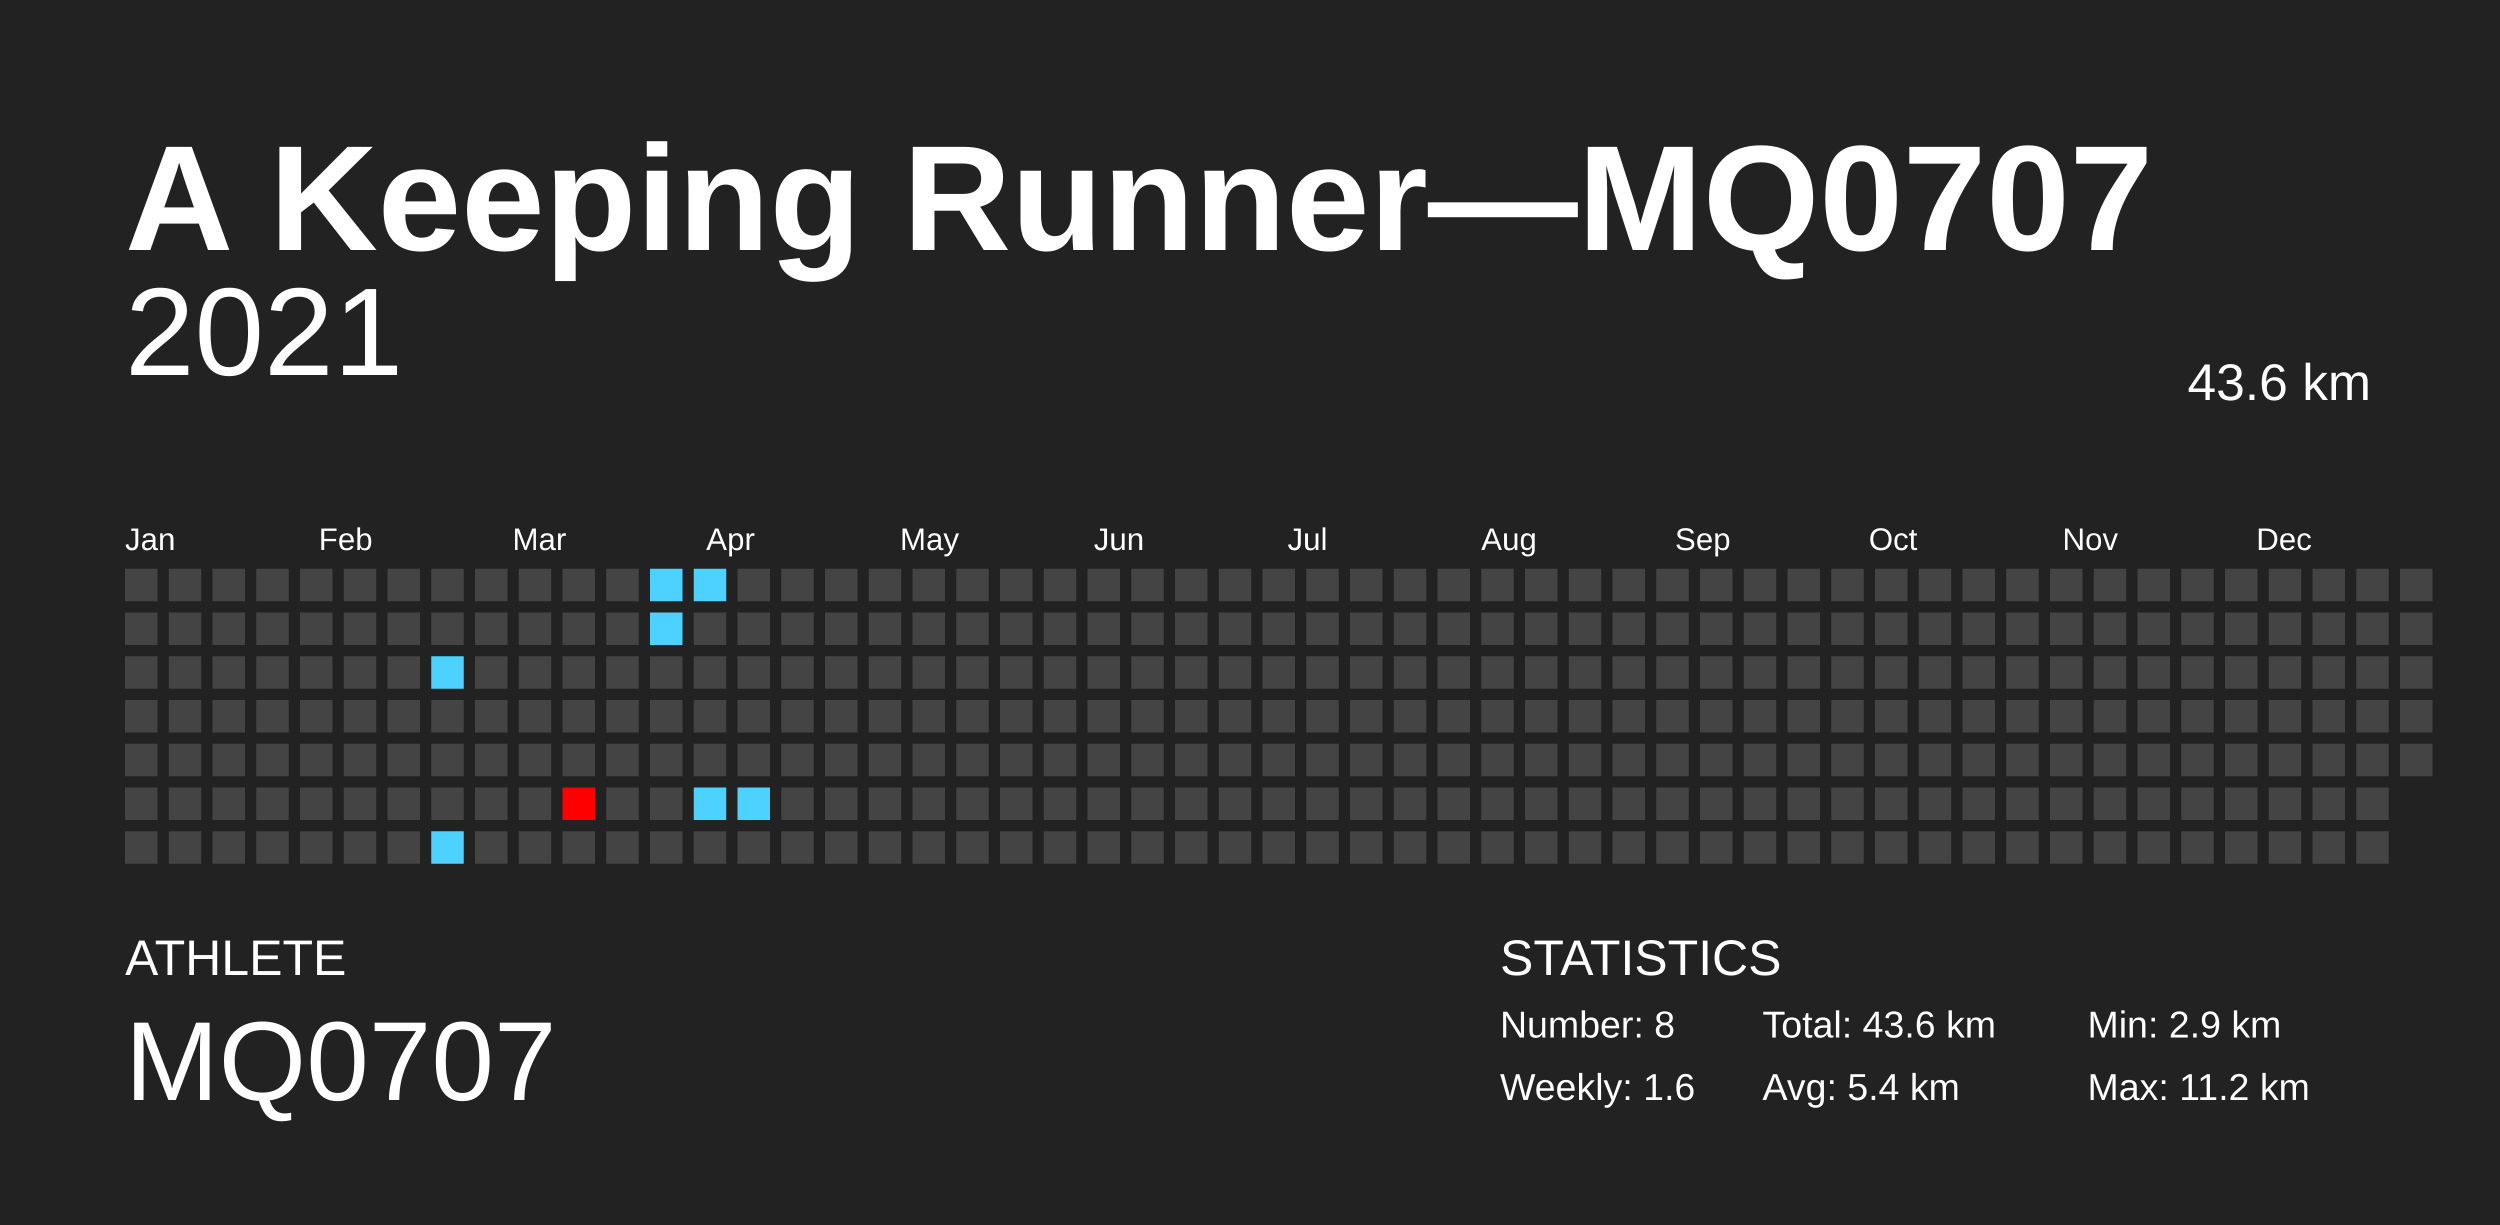
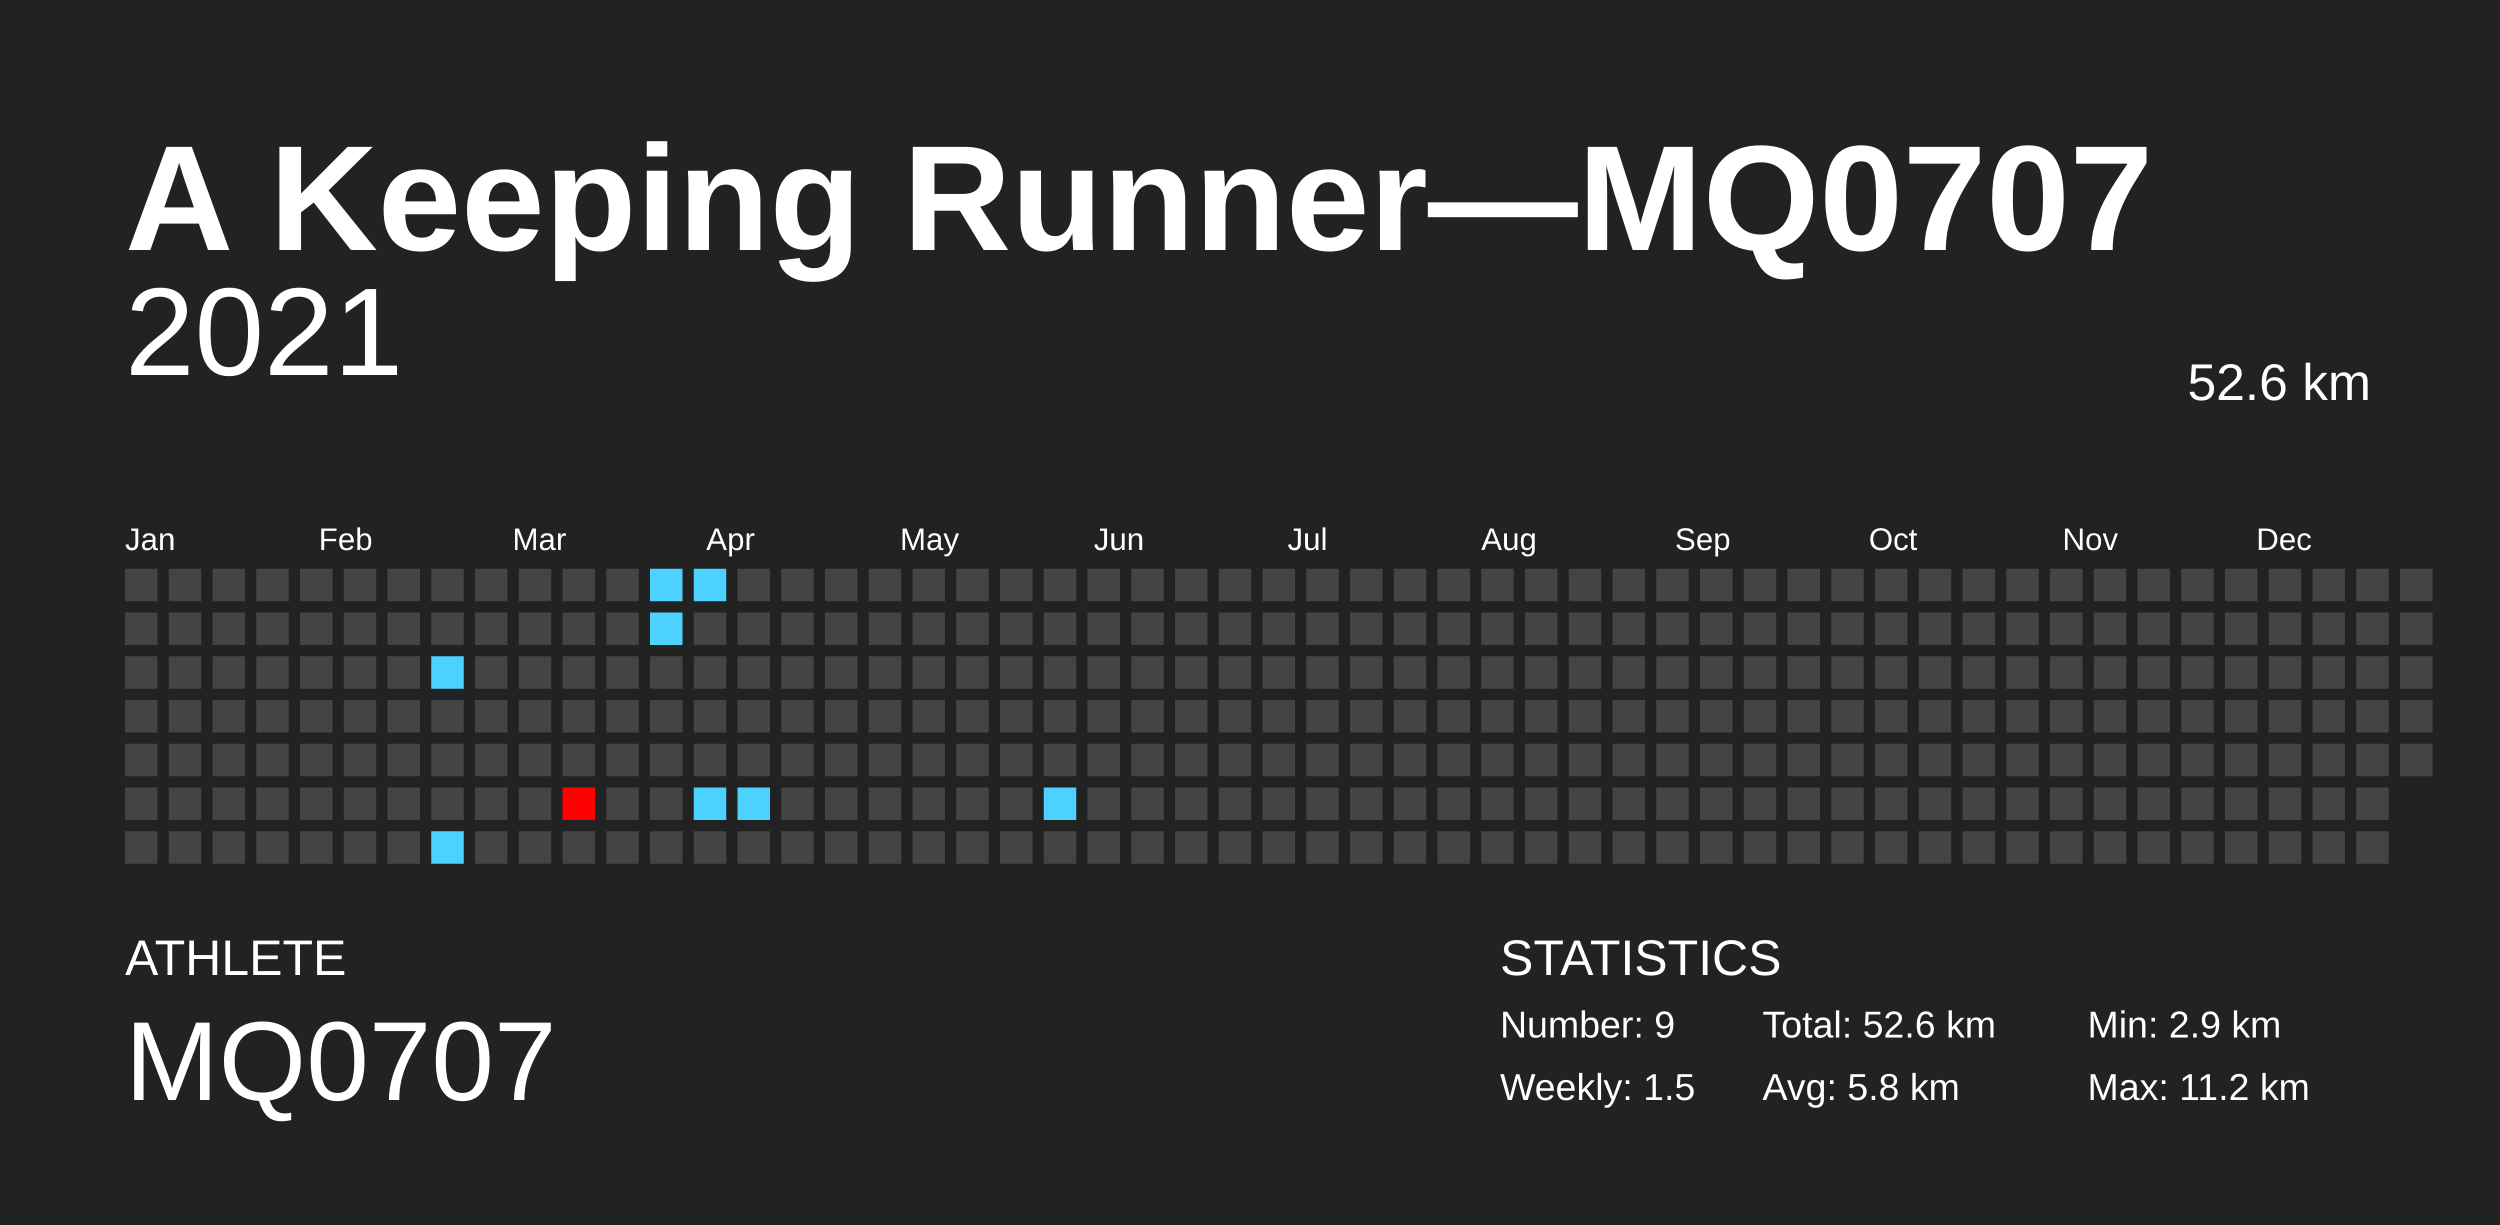
<svg xmlns="http://www.w3.org/2000/svg" baseProfile="full" height="98mm" version="1.1" viewBox="0,0,200,98" width="200mm">
  <defs />
  <rect fill="#222222" height="98" width="200" x="0" y="0" />
  <text fill="#FFFFFF" style="font-size:12px; font-family:Arial; font-weight:bold;" x="10" y="20">A Keeping Runner—MQ0707</text>
  <text fill="#FFFFFF" style="font-size:4px; font-family:Arial" x="10" y="78">ATHLETE</text>
  <text fill="#FFFFFF" style="font-size:9px; font-family:Arial" x="10" y="88">MQ0707</text>
  <text fill="#FFFFFF" style="font-size:4px; font-family:Arial" x="120" y="78">STATISTICS</text>
-   <text fill="#FFFFFF" style="font-size:3px; font-family:Arial" x="120" y="83">Number: 8</text>
-   <text fill="#FFFFFF" style="font-size:3px; font-family:Arial" x="120" y="88">Weekly: 1.6</text>
-   <text fill="#FFFFFF" style="font-size:3px; font-family:Arial" x="141" y="83">Total: 43.6 km</text>
-   <text fill="#FFFFFF" style="font-size:3px; font-family:Arial" x="141" y="88">Avg: 5.4 km</text>
+   <text fill="#FFFFFF" style="font-size:3px; font-family:Arial" x="120" y="83">Number: 9</text>
+   <text fill="#FFFFFF" style="font-size:3px; font-family:Arial" x="120" y="88">Weekly: 1.5</text>
+   <text fill="#FFFFFF" style="font-size:3px; font-family:Arial" x="141" y="83">Total: 52.6 km</text>
+   <text fill="#FFFFFF" style="font-size:3px; font-family:Arial" x="141" y="88">Avg: 5.8 km</text>
  <text fill="#FFFFFF" style="font-size:3px; font-family:Arial" x="167" y="83">Min: 2.9 km</text>
  <text fill="#FFFFFF" style="font-size:3px; font-family:Arial" x="167" y="88">Max: 11.2 km</text>
  <text alignment-baseline="hanging" fill="#FFFFFF" style="font-size:10.0px; font-family:Arial;" x="10" y="30">2021</text>
-   <text alignment-baseline="hanging" fill="#FFFFFF" style="font-size:4.125px; font-family:Arial;" x="175" y="32">43.6 km</text>
+   <text alignment-baseline="hanging" fill="#FFFFFF" style="font-size:4.125px; font-family:Arial;" x="175" y="32">52.6 km</text>
  <text fill="#FFFFFF" style="font-size:2.5px; font-family:Arial" x="10.0" y="44">Jan</text>
  <text fill="#FFFFFF" style="font-size:2.5px; font-family:Arial" x="25.5" y="44">Feb</text>
  <text fill="#FFFFFF" style="font-size:2.5px; font-family:Arial" x="41.0" y="44">Mar</text>
  <text fill="#FFFFFF" style="font-size:2.5px; font-family:Arial" x="56.5" y="44">Apr</text>
  <text fill="#FFFFFF" style="font-size:2.5px; font-family:Arial" x="72.0" y="44">May</text>
  <text fill="#FFFFFF" style="font-size:2.5px; font-family:Arial" x="87.5" y="44">Jun</text>
  <text fill="#FFFFFF" style="font-size:2.5px; font-family:Arial" x="103.0" y="44">Jul</text>
  <text fill="#FFFFFF" style="font-size:2.5px; font-family:Arial" x="118.5" y="44">Aug</text>
  <text fill="#FFFFFF" style="font-size:2.5px; font-family:Arial" x="134.0" y="44">Sep</text>
  <text fill="#FFFFFF" style="font-size:2.5px; font-family:Arial" x="149.5" y="44">Oct</text>
  <text fill="#FFFFFF" style="font-size:2.5px; font-family:Arial" x="165.0" y="44">Nov</text>
  <text fill="#FFFFFF" style="font-size:2.5px; font-family:Arial" x="180.5" y="44">Dec</text>
  <rect fill="#444444" height="2.6" width="2.6" x="10.0" y="45.5" />
  <rect fill="#444444" height="2.6" width="2.6" x="10.0" y="49.0" />
  <rect fill="#444444" height="2.6" width="2.6" x="10.0" y="52.5" />
  <rect fill="#444444" height="2.6" width="2.6" x="10.0" y="56.0" />
  <rect fill="#444444" height="2.6" width="2.6" x="10.0" y="59.5" />
  <rect fill="#444444" height="2.6" width="2.6" x="10.0" y="63.0" />
  <rect fill="#444444" height="2.6" width="2.6" x="10.0" y="66.5" />
  <rect fill="#444444" height="2.6" width="2.6" x="13.5" y="45.5" />
  <rect fill="#444444" height="2.6" width="2.6" x="13.5" y="49.0" />
  <rect fill="#444444" height="2.6" width="2.6" x="13.5" y="52.5" />
  <rect fill="#444444" height="2.6" width="2.6" x="13.5" y="56.0" />
  <rect fill="#444444" height="2.6" width="2.6" x="13.5" y="59.5" />
  <rect fill="#444444" height="2.6" width="2.6" x="13.5" y="63.0" />
  <rect fill="#444444" height="2.6" width="2.6" x="13.5" y="66.5" />
  <rect fill="#444444" height="2.6" width="2.6" x="17.0" y="45.5" />
  <rect fill="#444444" height="2.6" width="2.6" x="17.0" y="49.0" />
  <rect fill="#444444" height="2.6" width="2.6" x="17.0" y="52.5" />
  <rect fill="#444444" height="2.6" width="2.6" x="17.0" y="56.0" />
  <rect fill="#444444" height="2.6" width="2.6" x="17.0" y="59.5" />
  <rect fill="#444444" height="2.6" width="2.6" x="17.0" y="63.0" />
  <rect fill="#444444" height="2.6" width="2.6" x="17.0" y="66.5" />
  <rect fill="#444444" height="2.6" width="2.6" x="20.5" y="45.5" />
  <rect fill="#444444" height="2.6" width="2.6" x="20.5" y="49.0" />
  <rect fill="#444444" height="2.6" width="2.6" x="20.5" y="52.5" />
  <rect fill="#444444" height="2.6" width="2.6" x="20.5" y="56.0" />
  <rect fill="#444444" height="2.6" width="2.6" x="20.5" y="59.5" />
  <rect fill="#444444" height="2.6" width="2.6" x="20.5" y="63.0" />
  <rect fill="#444444" height="2.6" width="2.6" x="20.5" y="66.5" />
  <rect fill="#444444" height="2.6" width="2.6" x="24.0" y="45.5" />
  <rect fill="#444444" height="2.6" width="2.6" x="24.0" y="49.0" />
  <rect fill="#444444" height="2.6" width="2.6" x="24.0" y="52.5" />
  <rect fill="#444444" height="2.6" width="2.6" x="24.0" y="56.0" />
  <rect fill="#444444" height="2.6" width="2.6" x="24.0" y="59.5" />
  <rect fill="#444444" height="2.6" width="2.6" x="24.0" y="63.0" />
  <rect fill="#444444" height="2.6" width="2.6" x="24.0" y="66.5" />
  <rect fill="#444444" height="2.6" width="2.6" x="27.5" y="45.5" />
  <rect fill="#444444" height="2.6" width="2.6" x="27.5" y="49.0" />
  <rect fill="#444444" height="2.6" width="2.6" x="27.5" y="52.5" />
  <rect fill="#444444" height="2.6" width="2.6" x="27.5" y="56.0" />
  <rect fill="#444444" height="2.6" width="2.6" x="27.5" y="59.5" />
  <rect fill="#444444" height="2.6" width="2.6" x="27.5" y="63.0" />
  <rect fill="#444444" height="2.6" width="2.6" x="27.5" y="66.5" />
  <rect fill="#444444" height="2.6" width="2.6" x="31.0" y="45.5" />
  <rect fill="#444444" height="2.6" width="2.6" x="31.0" y="49.0" />
  <rect fill="#444444" height="2.6" width="2.6" x="31.0" y="52.5" />
  <rect fill="#444444" height="2.6" width="2.6" x="31.0" y="56.0" />
  <rect fill="#444444" height="2.6" width="2.6" x="31.0" y="59.5" />
  <rect fill="#444444" height="2.6" width="2.6" x="31.0" y="63.0" />
  <rect fill="#444444" height="2.6" width="2.6" x="31.0" y="66.5" />
  <rect fill="#444444" height="2.6" width="2.6" x="34.5" y="45.5" />
  <rect fill="#444444" height="2.6" width="2.6" x="34.5" y="49.0" />
  <rect fill="#4dd2ff" height="2.6" width="2.6" x="34.5" y="52.5" />
  <rect fill="#444444" height="2.6" width="2.6" x="34.5" y="56.0" />
  <rect fill="#444444" height="2.6" width="2.6" x="34.5" y="59.5" />
  <rect fill="#444444" height="2.6" width="2.6" x="34.5" y="63.0" />
  <rect fill="#4dd2ff" height="2.6" width="2.6" x="34.5" y="66.5" />
  <rect fill="#444444" height="2.6" width="2.6" x="38.0" y="45.5" />
  <rect fill="#444444" height="2.6" width="2.6" x="38.0" y="49.0" />
  <rect fill="#444444" height="2.6" width="2.6" x="38.0" y="52.5" />
  <rect fill="#444444" height="2.6" width="2.6" x="38.0" y="56.0" />
  <rect fill="#444444" height="2.6" width="2.6" x="38.0" y="59.5" />
  <rect fill="#444444" height="2.6" width="2.6" x="38.0" y="63.0" />
  <rect fill="#444444" height="2.6" width="2.6" x="38.0" y="66.5" />
  <rect fill="#444444" height="2.6" width="2.6" x="41.5" y="45.5" />
  <rect fill="#444444" height="2.6" width="2.6" x="41.5" y="49.0" />
  <rect fill="#444444" height="2.6" width="2.6" x="41.5" y="52.5" />
  <rect fill="#444444" height="2.6" width="2.6" x="41.5" y="56.0" />
  <rect fill="#444444" height="2.6" width="2.6" x="41.5" y="59.5" />
  <rect fill="#444444" height="2.6" width="2.6" x="41.5" y="63.0" />
  <rect fill="#444444" height="2.6" width="2.6" x="41.5" y="66.5" />
  <rect fill="#444444" height="2.6" width="2.6" x="45.0" y="45.5" />
  <rect fill="#444444" height="2.6" width="2.6" x="45.0" y="49.0" />
  <rect fill="#444444" height="2.6" width="2.6" x="45.0" y="52.5" />
  <rect fill="#444444" height="2.6" width="2.6" x="45.0" y="56.0" />
  <rect fill="#444444" height="2.6" width="2.6" x="45.0" y="59.5" />
  <rect fill="#ff0000" height="2.6" width="2.6" x="45.0" y="63.0" />
  <rect fill="#444444" height="2.6" width="2.6" x="45.0" y="66.5" />
  <rect fill="#444444" height="2.6" width="2.6" x="48.5" y="45.5" />
  <rect fill="#444444" height="2.6" width="2.6" x="48.5" y="49.0" />
  <rect fill="#444444" height="2.6" width="2.6" x="48.5" y="52.5" />
  <rect fill="#444444" height="2.6" width="2.6" x="48.5" y="56.0" />
  <rect fill="#444444" height="2.6" width="2.6" x="48.5" y="59.5" />
  <rect fill="#444444" height="2.6" width="2.6" x="48.5" y="63.0" />
  <rect fill="#444444" height="2.6" width="2.6" x="48.5" y="66.5" />
  <rect fill="#4dd2ff" height="2.6" width="2.6" x="52.0" y="45.5" />
  <rect fill="#4dd2ff" height="2.6" width="2.6" x="52.0" y="49.0" />
  <rect fill="#444444" height="2.6" width="2.6" x="52.0" y="52.5" />
  <rect fill="#444444" height="2.6" width="2.6" x="52.0" y="56.0" />
  <rect fill="#444444" height="2.6" width="2.6" x="52.0" y="59.5" />
  <rect fill="#444444" height="2.6" width="2.6" x="52.0" y="63.0" />
  <rect fill="#444444" height="2.6" width="2.6" x="52.0" y="66.5" />
  <rect fill="#4dd2ff" height="2.6" width="2.6" x="55.5" y="45.5" />
  <rect fill="#444444" height="2.6" width="2.6" x="55.5" y="49.0" />
  <rect fill="#444444" height="2.6" width="2.6" x="55.5" y="52.5" />
  <rect fill="#444444" height="2.6" width="2.6" x="55.5" y="56.0" />
  <rect fill="#444444" height="2.6" width="2.6" x="55.5" y="59.5" />
  <rect fill="#4dd2ff" height="2.6" width="2.6" x="55.5" y="63.0" />
  <rect fill="#444444" height="2.6" width="2.6" x="55.5" y="66.5" />
  <rect fill="#444444" height="2.6" width="2.6" x="59.0" y="45.5" />
  <rect fill="#444444" height="2.6" width="2.6" x="59.0" y="49.0" />
  <rect fill="#444444" height="2.6" width="2.6" x="59.0" y="52.5" />
  <rect fill="#444444" height="2.6" width="2.6" x="59.0" y="56.0" />
  <rect fill="#444444" height="2.6" width="2.6" x="59.0" y="59.5" />
  <rect fill="#4dd2ff" height="2.6" width="2.6" x="59.0" y="63.0" />
  <rect fill="#444444" height="2.6" width="2.6" x="59.0" y="66.5" />
  <rect fill="#444444" height="2.6" width="2.6" x="62.5" y="45.5" />
  <rect fill="#444444" height="2.6" width="2.6" x="62.5" y="49.0" />
  <rect fill="#444444" height="2.6" width="2.6" x="62.5" y="52.5" />
  <rect fill="#444444" height="2.6" width="2.6" x="62.5" y="56.0" />
  <rect fill="#444444" height="2.6" width="2.6" x="62.5" y="59.5" />
  <rect fill="#444444" height="2.6" width="2.6" x="62.5" y="63.0" />
  <rect fill="#444444" height="2.6" width="2.6" x="62.5" y="66.5" />
  <rect fill="#444444" height="2.6" width="2.6" x="66.0" y="45.5" />
  <rect fill="#444444" height="2.6" width="2.6" x="66.0" y="49.0" />
  <rect fill="#444444" height="2.6" width="2.6" x="66.0" y="52.5" />
  <rect fill="#444444" height="2.6" width="2.6" x="66.0" y="56.0" />
  <rect fill="#444444" height="2.6" width="2.6" x="66.0" y="59.5" />
  <rect fill="#444444" height="2.6" width="2.6" x="66.0" y="63.0" />
  <rect fill="#444444" height="2.6" width="2.6" x="66.0" y="66.5" />
  <rect fill="#444444" height="2.6" width="2.6" x="69.5" y="45.5" />
  <rect fill="#444444" height="2.6" width="2.6" x="69.5" y="49.0" />
  <rect fill="#444444" height="2.6" width="2.6" x="69.5" y="52.5" />
  <rect fill="#444444" height="2.6" width="2.6" x="69.5" y="56.0" />
  <rect fill="#444444" height="2.6" width="2.6" x="69.5" y="59.5" />
  <rect fill="#444444" height="2.6" width="2.6" x="69.5" y="63.0" />
  <rect fill="#444444" height="2.6" width="2.6" x="69.5" y="66.5" />
  <rect fill="#444444" height="2.6" width="2.6" x="73.0" y="45.5" />
  <rect fill="#444444" height="2.6" width="2.6" x="73.0" y="49.0" />
  <rect fill="#444444" height="2.6" width="2.6" x="73.0" y="52.5" />
  <rect fill="#444444" height="2.6" width="2.6" x="73.0" y="56.0" />
  <rect fill="#444444" height="2.6" width="2.6" x="73.0" y="59.5" />
  <rect fill="#444444" height="2.6" width="2.6" x="73.0" y="63.0" />
  <rect fill="#444444" height="2.6" width="2.6" x="73.0" y="66.5" />
  <rect fill="#444444" height="2.6" width="2.6" x="76.5" y="45.5" />
  <rect fill="#444444" height="2.6" width="2.6" x="76.5" y="49.0" />
  <rect fill="#444444" height="2.6" width="2.6" x="76.5" y="52.5" />
  <rect fill="#444444" height="2.6" width="2.6" x="76.5" y="56.0" />
  <rect fill="#444444" height="2.6" width="2.6" x="76.5" y="59.5" />
  <rect fill="#444444" height="2.6" width="2.6" x="76.5" y="63.0" />
  <rect fill="#444444" height="2.6" width="2.6" x="76.5" y="66.5" />
  <rect fill="#444444" height="2.6" width="2.6" x="80.0" y="45.5" />
  <rect fill="#444444" height="2.6" width="2.6" x="80.0" y="49.0" />
  <rect fill="#444444" height="2.6" width="2.6" x="80.0" y="52.5" />
  <rect fill="#444444" height="2.6" width="2.6" x="80.0" y="56.0" />
  <rect fill="#444444" height="2.6" width="2.6" x="80.0" y="59.5" />
  <rect fill="#444444" height="2.6" width="2.6" x="80.0" y="63.0" />
  <rect fill="#444444" height="2.6" width="2.6" x="80.0" y="66.5" />
  <rect fill="#444444" height="2.6" width="2.6" x="83.5" y="45.5" />
  <rect fill="#444444" height="2.6" width="2.6" x="83.5" y="49.0" />
  <rect fill="#444444" height="2.6" width="2.6" x="83.5" y="52.5" />
  <rect fill="#444444" height="2.6" width="2.6" x="83.5" y="56.0" />
  <rect fill="#444444" height="2.6" width="2.6" x="83.5" y="59.5" />
-   <rect fill="#444444" height="2.6" width="2.6" x="83.5" y="63.0" />
+   <rect fill="#4dd2ff" height="2.6" width="2.6" x="83.5" y="63.0" />
  <rect fill="#444444" height="2.6" width="2.6" x="83.5" y="66.5" />
  <rect fill="#444444" height="2.6" width="2.6" x="87.0" y="45.5" />
  <rect fill="#444444" height="2.6" width="2.6" x="87.0" y="49.0" />
  <rect fill="#444444" height="2.6" width="2.6" x="87.0" y="52.5" />
  <rect fill="#444444" height="2.6" width="2.6" x="87.0" y="56.0" />
  <rect fill="#444444" height="2.6" width="2.6" x="87.0" y="59.5" />
  <rect fill="#444444" height="2.6" width="2.6" x="87.0" y="63.0" />
  <rect fill="#444444" height="2.6" width="2.6" x="87.0" y="66.5" />
  <rect fill="#444444" height="2.6" width="2.6" x="90.5" y="45.5" />
  <rect fill="#444444" height="2.6" width="2.6" x="90.5" y="49.0" />
  <rect fill="#444444" height="2.6" width="2.6" x="90.5" y="52.5" />
  <rect fill="#444444" height="2.6" width="2.6" x="90.5" y="56.0" />
  <rect fill="#444444" height="2.6" width="2.6" x="90.5" y="59.5" />
  <rect fill="#444444" height="2.6" width="2.6" x="90.5" y="63.0" />
  <rect fill="#444444" height="2.6" width="2.6" x="90.5" y="66.5" />
  <rect fill="#444444" height="2.6" width="2.6" x="94.0" y="45.5" />
  <rect fill="#444444" height="2.6" width="2.6" x="94.0" y="49.0" />
  <rect fill="#444444" height="2.6" width="2.6" x="94.0" y="52.5" />
  <rect fill="#444444" height="2.6" width="2.6" x="94.0" y="56.0" />
  <rect fill="#444444" height="2.6" width="2.6" x="94.0" y="59.5" />
  <rect fill="#444444" height="2.6" width="2.6" x="94.0" y="63.0" />
  <rect fill="#444444" height="2.6" width="2.6" x="94.0" y="66.5" />
  <rect fill="#444444" height="2.6" width="2.6" x="97.5" y="45.5" />
  <rect fill="#444444" height="2.6" width="2.6" x="97.5" y="49.0" />
  <rect fill="#444444" height="2.6" width="2.6" x="97.5" y="52.5" />
  <rect fill="#444444" height="2.6" width="2.6" x="97.5" y="56.0" />
  <rect fill="#444444" height="2.6" width="2.6" x="97.5" y="59.5" />
  <rect fill="#444444" height="2.6" width="2.6" x="97.5" y="63.0" />
  <rect fill="#444444" height="2.6" width="2.6" x="97.5" y="66.5" />
  <rect fill="#444444" height="2.6" width="2.6" x="101.0" y="45.5" />
  <rect fill="#444444" height="2.6" width="2.6" x="101.0" y="49.0" />
  <rect fill="#444444" height="2.6" width="2.6" x="101.0" y="52.5" />
  <rect fill="#444444" height="2.6" width="2.6" x="101.0" y="56.0" />
  <rect fill="#444444" height="2.6" width="2.6" x="101.0" y="59.5" />
  <rect fill="#444444" height="2.6" width="2.6" x="101.0" y="63.0" />
  <rect fill="#444444" height="2.6" width="2.6" x="101.0" y="66.5" />
  <rect fill="#444444" height="2.6" width="2.6" x="104.5" y="45.5" />
  <rect fill="#444444" height="2.6" width="2.6" x="104.5" y="49.0" />
  <rect fill="#444444" height="2.6" width="2.6" x="104.5" y="52.5" />
  <rect fill="#444444" height="2.6" width="2.6" x="104.5" y="56.0" />
  <rect fill="#444444" height="2.6" width="2.6" x="104.5" y="59.5" />
  <rect fill="#444444" height="2.6" width="2.6" x="104.5" y="63.0" />
  <rect fill="#444444" height="2.6" width="2.6" x="104.5" y="66.5" />
  <rect fill="#444444" height="2.6" width="2.6" x="108.0" y="45.5" />
  <rect fill="#444444" height="2.6" width="2.6" x="108.0" y="49.0" />
  <rect fill="#444444" height="2.6" width="2.6" x="108.0" y="52.5" />
  <rect fill="#444444" height="2.6" width="2.6" x="108.0" y="56.0" />
  <rect fill="#444444" height="2.6" width="2.6" x="108.0" y="59.5" />
  <rect fill="#444444" height="2.6" width="2.6" x="108.0" y="63.0" />
  <rect fill="#444444" height="2.6" width="2.6" x="108.0" y="66.5" />
  <rect fill="#444444" height="2.6" width="2.6" x="111.5" y="45.5" />
  <rect fill="#444444" height="2.6" width="2.6" x="111.5" y="49.0" />
  <rect fill="#444444" height="2.6" width="2.6" x="111.5" y="52.5" />
  <rect fill="#444444" height="2.6" width="2.6" x="111.5" y="56.0" />
  <rect fill="#444444" height="2.6" width="2.6" x="111.5" y="59.5" />
  <rect fill="#444444" height="2.6" width="2.6" x="111.5" y="63.0" />
  <rect fill="#444444" height="2.6" width="2.6" x="111.5" y="66.5" />
  <rect fill="#444444" height="2.6" width="2.6" x="115.0" y="45.5" />
  <rect fill="#444444" height="2.6" width="2.6" x="115.0" y="49.0" />
  <rect fill="#444444" height="2.6" width="2.6" x="115.0" y="52.5" />
  <rect fill="#444444" height="2.6" width="2.6" x="115.0" y="56.0" />
  <rect fill="#444444" height="2.6" width="2.6" x="115.0" y="59.5" />
  <rect fill="#444444" height="2.6" width="2.6" x="115.0" y="63.0" />
  <rect fill="#444444" height="2.6" width="2.6" x="115.0" y="66.5" />
  <rect fill="#444444" height="2.6" width="2.6" x="118.5" y="45.5" />
  <rect fill="#444444" height="2.6" width="2.6" x="118.5" y="49.0" />
  <rect fill="#444444" height="2.6" width="2.6" x="118.5" y="52.5" />
  <rect fill="#444444" height="2.6" width="2.6" x="118.5" y="56.0" />
  <rect fill="#444444" height="2.6" width="2.6" x="118.5" y="59.5" />
  <rect fill="#444444" height="2.6" width="2.6" x="118.5" y="63.0" />
  <rect fill="#444444" height="2.6" width="2.6" x="118.5" y="66.5" />
  <rect fill="#444444" height="2.6" width="2.6" x="122.0" y="45.5" />
  <rect fill="#444444" height="2.6" width="2.6" x="122.0" y="49.0" />
  <rect fill="#444444" height="2.6" width="2.6" x="122.0" y="52.5" />
  <rect fill="#444444" height="2.6" width="2.6" x="122.0" y="56.0" />
  <rect fill="#444444" height="2.6" width="2.6" x="122.0" y="59.5" />
  <rect fill="#444444" height="2.6" width="2.6" x="122.0" y="63.0" />
  <rect fill="#444444" height="2.6" width="2.6" x="122.0" y="66.5" />
  <rect fill="#444444" height="2.6" width="2.6" x="125.5" y="45.5" />
  <rect fill="#444444" height="2.6" width="2.6" x="125.5" y="49.0" />
  <rect fill="#444444" height="2.6" width="2.6" x="125.5" y="52.5" />
  <rect fill="#444444" height="2.6" width="2.6" x="125.5" y="56.0" />
  <rect fill="#444444" height="2.6" width="2.6" x="125.5" y="59.5" />
  <rect fill="#444444" height="2.6" width="2.6" x="125.5" y="63.0" />
  <rect fill="#444444" height="2.6" width="2.6" x="125.5" y="66.5" />
  <rect fill="#444444" height="2.6" width="2.6" x="129.0" y="45.5" />
  <rect fill="#444444" height="2.6" width="2.6" x="129.0" y="49.0" />
  <rect fill="#444444" height="2.6" width="2.6" x="129.0" y="52.5" />
  <rect fill="#444444" height="2.6" width="2.6" x="129.0" y="56.0" />
  <rect fill="#444444" height="2.6" width="2.6" x="129.0" y="59.5" />
  <rect fill="#444444" height="2.6" width="2.6" x="129.0" y="63.0" />
  <rect fill="#444444" height="2.6" width="2.6" x="129.0" y="66.5" />
  <rect fill="#444444" height="2.6" width="2.6" x="132.5" y="45.5" />
  <rect fill="#444444" height="2.6" width="2.6" x="132.5" y="49.0" />
  <rect fill="#444444" height="2.6" width="2.6" x="132.5" y="52.5" />
  <rect fill="#444444" height="2.6" width="2.6" x="132.5" y="56.0" />
  <rect fill="#444444" height="2.6" width="2.6" x="132.5" y="59.5" />
  <rect fill="#444444" height="2.6" width="2.6" x="132.5" y="63.0" />
  <rect fill="#444444" height="2.6" width="2.6" x="132.5" y="66.5" />
  <rect fill="#444444" height="2.6" width="2.6" x="136.0" y="45.5" />
  <rect fill="#444444" height="2.6" width="2.6" x="136.0" y="49.0" />
  <rect fill="#444444" height="2.6" width="2.6" x="136.0" y="52.5" />
  <rect fill="#444444" height="2.6" width="2.6" x="136.0" y="56.0" />
  <rect fill="#444444" height="2.6" width="2.6" x="136.0" y="59.5" />
  <rect fill="#444444" height="2.6" width="2.6" x="136.0" y="63.0" />
  <rect fill="#444444" height="2.6" width="2.6" x="136.0" y="66.5" />
  <rect fill="#444444" height="2.6" width="2.6" x="139.5" y="45.5" />
  <rect fill="#444444" height="2.6" width="2.6" x="139.5" y="49.0" />
  <rect fill="#444444" height="2.6" width="2.6" x="139.5" y="52.5" />
  <rect fill="#444444" height="2.6" width="2.6" x="139.5" y="56.0" />
  <rect fill="#444444" height="2.6" width="2.6" x="139.5" y="59.5" />
  <rect fill="#444444" height="2.6" width="2.6" x="139.5" y="63.0" />
  <rect fill="#444444" height="2.6" width="2.6" x="139.5" y="66.5" />
  <rect fill="#444444" height="2.6" width="2.6" x="143.0" y="45.5" />
  <rect fill="#444444" height="2.6" width="2.6" x="143.0" y="49.0" />
  <rect fill="#444444" height="2.6" width="2.6" x="143.0" y="52.5" />
  <rect fill="#444444" height="2.6" width="2.6" x="143.0" y="56.0" />
  <rect fill="#444444" height="2.6" width="2.6" x="143.0" y="59.5" />
  <rect fill="#444444" height="2.6" width="2.6" x="143.0" y="63.0" />
  <rect fill="#444444" height="2.6" width="2.6" x="143.0" y="66.5" />
  <rect fill="#444444" height="2.6" width="2.6" x="146.5" y="45.5" />
  <rect fill="#444444" height="2.6" width="2.6" x="146.5" y="49.0" />
  <rect fill="#444444" height="2.6" width="2.6" x="146.5" y="52.5" />
  <rect fill="#444444" height="2.6" width="2.6" x="146.5" y="56.0" />
  <rect fill="#444444" height="2.6" width="2.6" x="146.5" y="59.5" />
  <rect fill="#444444" height="2.6" width="2.6" x="146.5" y="63.0" />
  <rect fill="#444444" height="2.6" width="2.6" x="146.5" y="66.5" />
  <rect fill="#444444" height="2.6" width="2.6" x="150.0" y="45.5" />
  <rect fill="#444444" height="2.6" width="2.6" x="150.0" y="49.0" />
  <rect fill="#444444" height="2.6" width="2.6" x="150.0" y="52.5" />
  <rect fill="#444444" height="2.6" width="2.6" x="150.0" y="56.0" />
  <rect fill="#444444" height="2.6" width="2.6" x="150.0" y="59.5" />
  <rect fill="#444444" height="2.6" width="2.6" x="150.0" y="63.0" />
  <rect fill="#444444" height="2.6" width="2.6" x="150.0" y="66.5" />
  <rect fill="#444444" height="2.6" width="2.6" x="153.5" y="45.5" />
  <rect fill="#444444" height="2.6" width="2.6" x="153.5" y="49.0" />
  <rect fill="#444444" height="2.6" width="2.6" x="153.5" y="52.5" />
  <rect fill="#444444" height="2.6" width="2.6" x="153.5" y="56.0" />
  <rect fill="#444444" height="2.6" width="2.6" x="153.5" y="59.5" />
  <rect fill="#444444" height="2.6" width="2.6" x="153.5" y="63.0" />
  <rect fill="#444444" height="2.6" width="2.6" x="153.5" y="66.5" />
  <rect fill="#444444" height="2.6" width="2.6" x="157.0" y="45.5" />
  <rect fill="#444444" height="2.6" width="2.6" x="157.0" y="49.0" />
  <rect fill="#444444" height="2.6" width="2.6" x="157.0" y="52.5" />
  <rect fill="#444444" height="2.6" width="2.6" x="157.0" y="56.0" />
  <rect fill="#444444" height="2.6" width="2.6" x="157.0" y="59.5" />
  <rect fill="#444444" height="2.6" width="2.6" x="157.0" y="63.0" />
  <rect fill="#444444" height="2.6" width="2.6" x="157.0" y="66.5" />
  <rect fill="#444444" height="2.6" width="2.6" x="160.5" y="45.5" />
  <rect fill="#444444" height="2.6" width="2.6" x="160.5" y="49.0" />
  <rect fill="#444444" height="2.6" width="2.6" x="160.5" y="52.5" />
  <rect fill="#444444" height="2.6" width="2.6" x="160.5" y="56.0" />
  <rect fill="#444444" height="2.6" width="2.6" x="160.5" y="59.5" />
  <rect fill="#444444" height="2.6" width="2.6" x="160.5" y="63.0" />
  <rect fill="#444444" height="2.6" width="2.6" x="160.5" y="66.5" />
  <rect fill="#444444" height="2.6" width="2.6" x="164.0" y="45.5" />
  <rect fill="#444444" height="2.6" width="2.6" x="164.0" y="49.0" />
  <rect fill="#444444" height="2.6" width="2.6" x="164.0" y="52.5" />
  <rect fill="#444444" height="2.6" width="2.6" x="164.0" y="56.0" />
  <rect fill="#444444" height="2.6" width="2.6" x="164.0" y="59.5" />
  <rect fill="#444444" height="2.6" width="2.6" x="164.0" y="63.0" />
  <rect fill="#444444" height="2.6" width="2.6" x="164.0" y="66.5" />
  <rect fill="#444444" height="2.6" width="2.6" x="167.5" y="45.5" />
  <rect fill="#444444" height="2.6" width="2.6" x="167.5" y="49.0" />
  <rect fill="#444444" height="2.6" width="2.6" x="167.5" y="52.5" />
  <rect fill="#444444" height="2.6" width="2.6" x="167.5" y="56.0" />
  <rect fill="#444444" height="2.6" width="2.6" x="167.5" y="59.5" />
  <rect fill="#444444" height="2.6" width="2.6" x="167.5" y="63.0" />
  <rect fill="#444444" height="2.6" width="2.6" x="167.5" y="66.5" />
  <rect fill="#444444" height="2.6" width="2.6" x="171.0" y="45.5" />
  <rect fill="#444444" height="2.6" width="2.6" x="171.0" y="49.0" />
  <rect fill="#444444" height="2.6" width="2.6" x="171.0" y="52.5" />
  <rect fill="#444444" height="2.6" width="2.6" x="171.0" y="56.0" />
  <rect fill="#444444" height="2.6" width="2.6" x="171.0" y="59.5" />
  <rect fill="#444444" height="2.6" width="2.6" x="171.0" y="63.0" />
  <rect fill="#444444" height="2.6" width="2.6" x="171.0" y="66.5" />
  <rect fill="#444444" height="2.6" width="2.6" x="174.5" y="45.5" />
  <rect fill="#444444" height="2.6" width="2.6" x="174.5" y="49.0" />
  <rect fill="#444444" height="2.6" width="2.6" x="174.5" y="52.5" />
  <rect fill="#444444" height="2.6" width="2.6" x="174.5" y="56.0" />
  <rect fill="#444444" height="2.6" width="2.6" x="174.5" y="59.5" />
  <rect fill="#444444" height="2.6" width="2.6" x="174.5" y="63.0" />
  <rect fill="#444444" height="2.6" width="2.6" x="174.5" y="66.5" />
  <rect fill="#444444" height="2.6" width="2.6" x="178.0" y="45.5" />
  <rect fill="#444444" height="2.6" width="2.6" x="178.0" y="49.0" />
  <rect fill="#444444" height="2.6" width="2.6" x="178.0" y="52.5" />
  <rect fill="#444444" height="2.6" width="2.6" x="178.0" y="56.0" />
  <rect fill="#444444" height="2.6" width="2.6" x="178.0" y="59.5" />
  <rect fill="#444444" height="2.6" width="2.6" x="178.0" y="63.0" />
  <rect fill="#444444" height="2.6" width="2.6" x="178.0" y="66.5" />
  <rect fill="#444444" height="2.6" width="2.6" x="181.5" y="45.5" />
  <rect fill="#444444" height="2.6" width="2.6" x="181.5" y="49.0" />
  <rect fill="#444444" height="2.6" width="2.6" x="181.5" y="52.5" />
  <rect fill="#444444" height="2.6" width="2.6" x="181.5" y="56.0" />
  <rect fill="#444444" height="2.6" width="2.6" x="181.5" y="59.5" />
  <rect fill="#444444" height="2.6" width="2.6" x="181.5" y="63.0" />
  <rect fill="#444444" height="2.6" width="2.6" x="181.5" y="66.5" />
  <rect fill="#444444" height="2.6" width="2.6" x="185.0" y="45.5" />
  <rect fill="#444444" height="2.6" width="2.6" x="185.0" y="49.0" />
  <rect fill="#444444" height="2.6" width="2.6" x="185.0" y="52.5" />
  <rect fill="#444444" height="2.6" width="2.6" x="185.0" y="56.0" />
  <rect fill="#444444" height="2.6" width="2.6" x="185.0" y="59.5" />
  <rect fill="#444444" height="2.6" width="2.6" x="185.0" y="63.0" />
  <rect fill="#444444" height="2.6" width="2.6" x="185.0" y="66.5" />
  <rect fill="#444444" height="2.6" width="2.6" x="188.5" y="45.5" />
  <rect fill="#444444" height="2.6" width="2.6" x="188.5" y="49.0" />
  <rect fill="#444444" height="2.6" width="2.6" x="188.5" y="52.5" />
  <rect fill="#444444" height="2.6" width="2.6" x="188.5" y="56.0" />
  <rect fill="#444444" height="2.6" width="2.6" x="188.5" y="59.5" />
  <rect fill="#444444" height="2.6" width="2.6" x="188.5" y="63.0" />
  <rect fill="#444444" height="2.6" width="2.6" x="188.5" y="66.5" />
  <rect fill="#444444" height="2.6" width="2.6" x="192.0" y="45.5" />
  <rect fill="#444444" height="2.6" width="2.6" x="192.0" y="49.0" />
  <rect fill="#444444" height="2.6" width="2.6" x="192.0" y="52.5" />
  <rect fill="#444444" height="2.6" width="2.6" x="192.0" y="56.0" />
  <rect fill="#444444" height="2.6" width="2.6" x="192.0" y="59.5" />
</svg>
